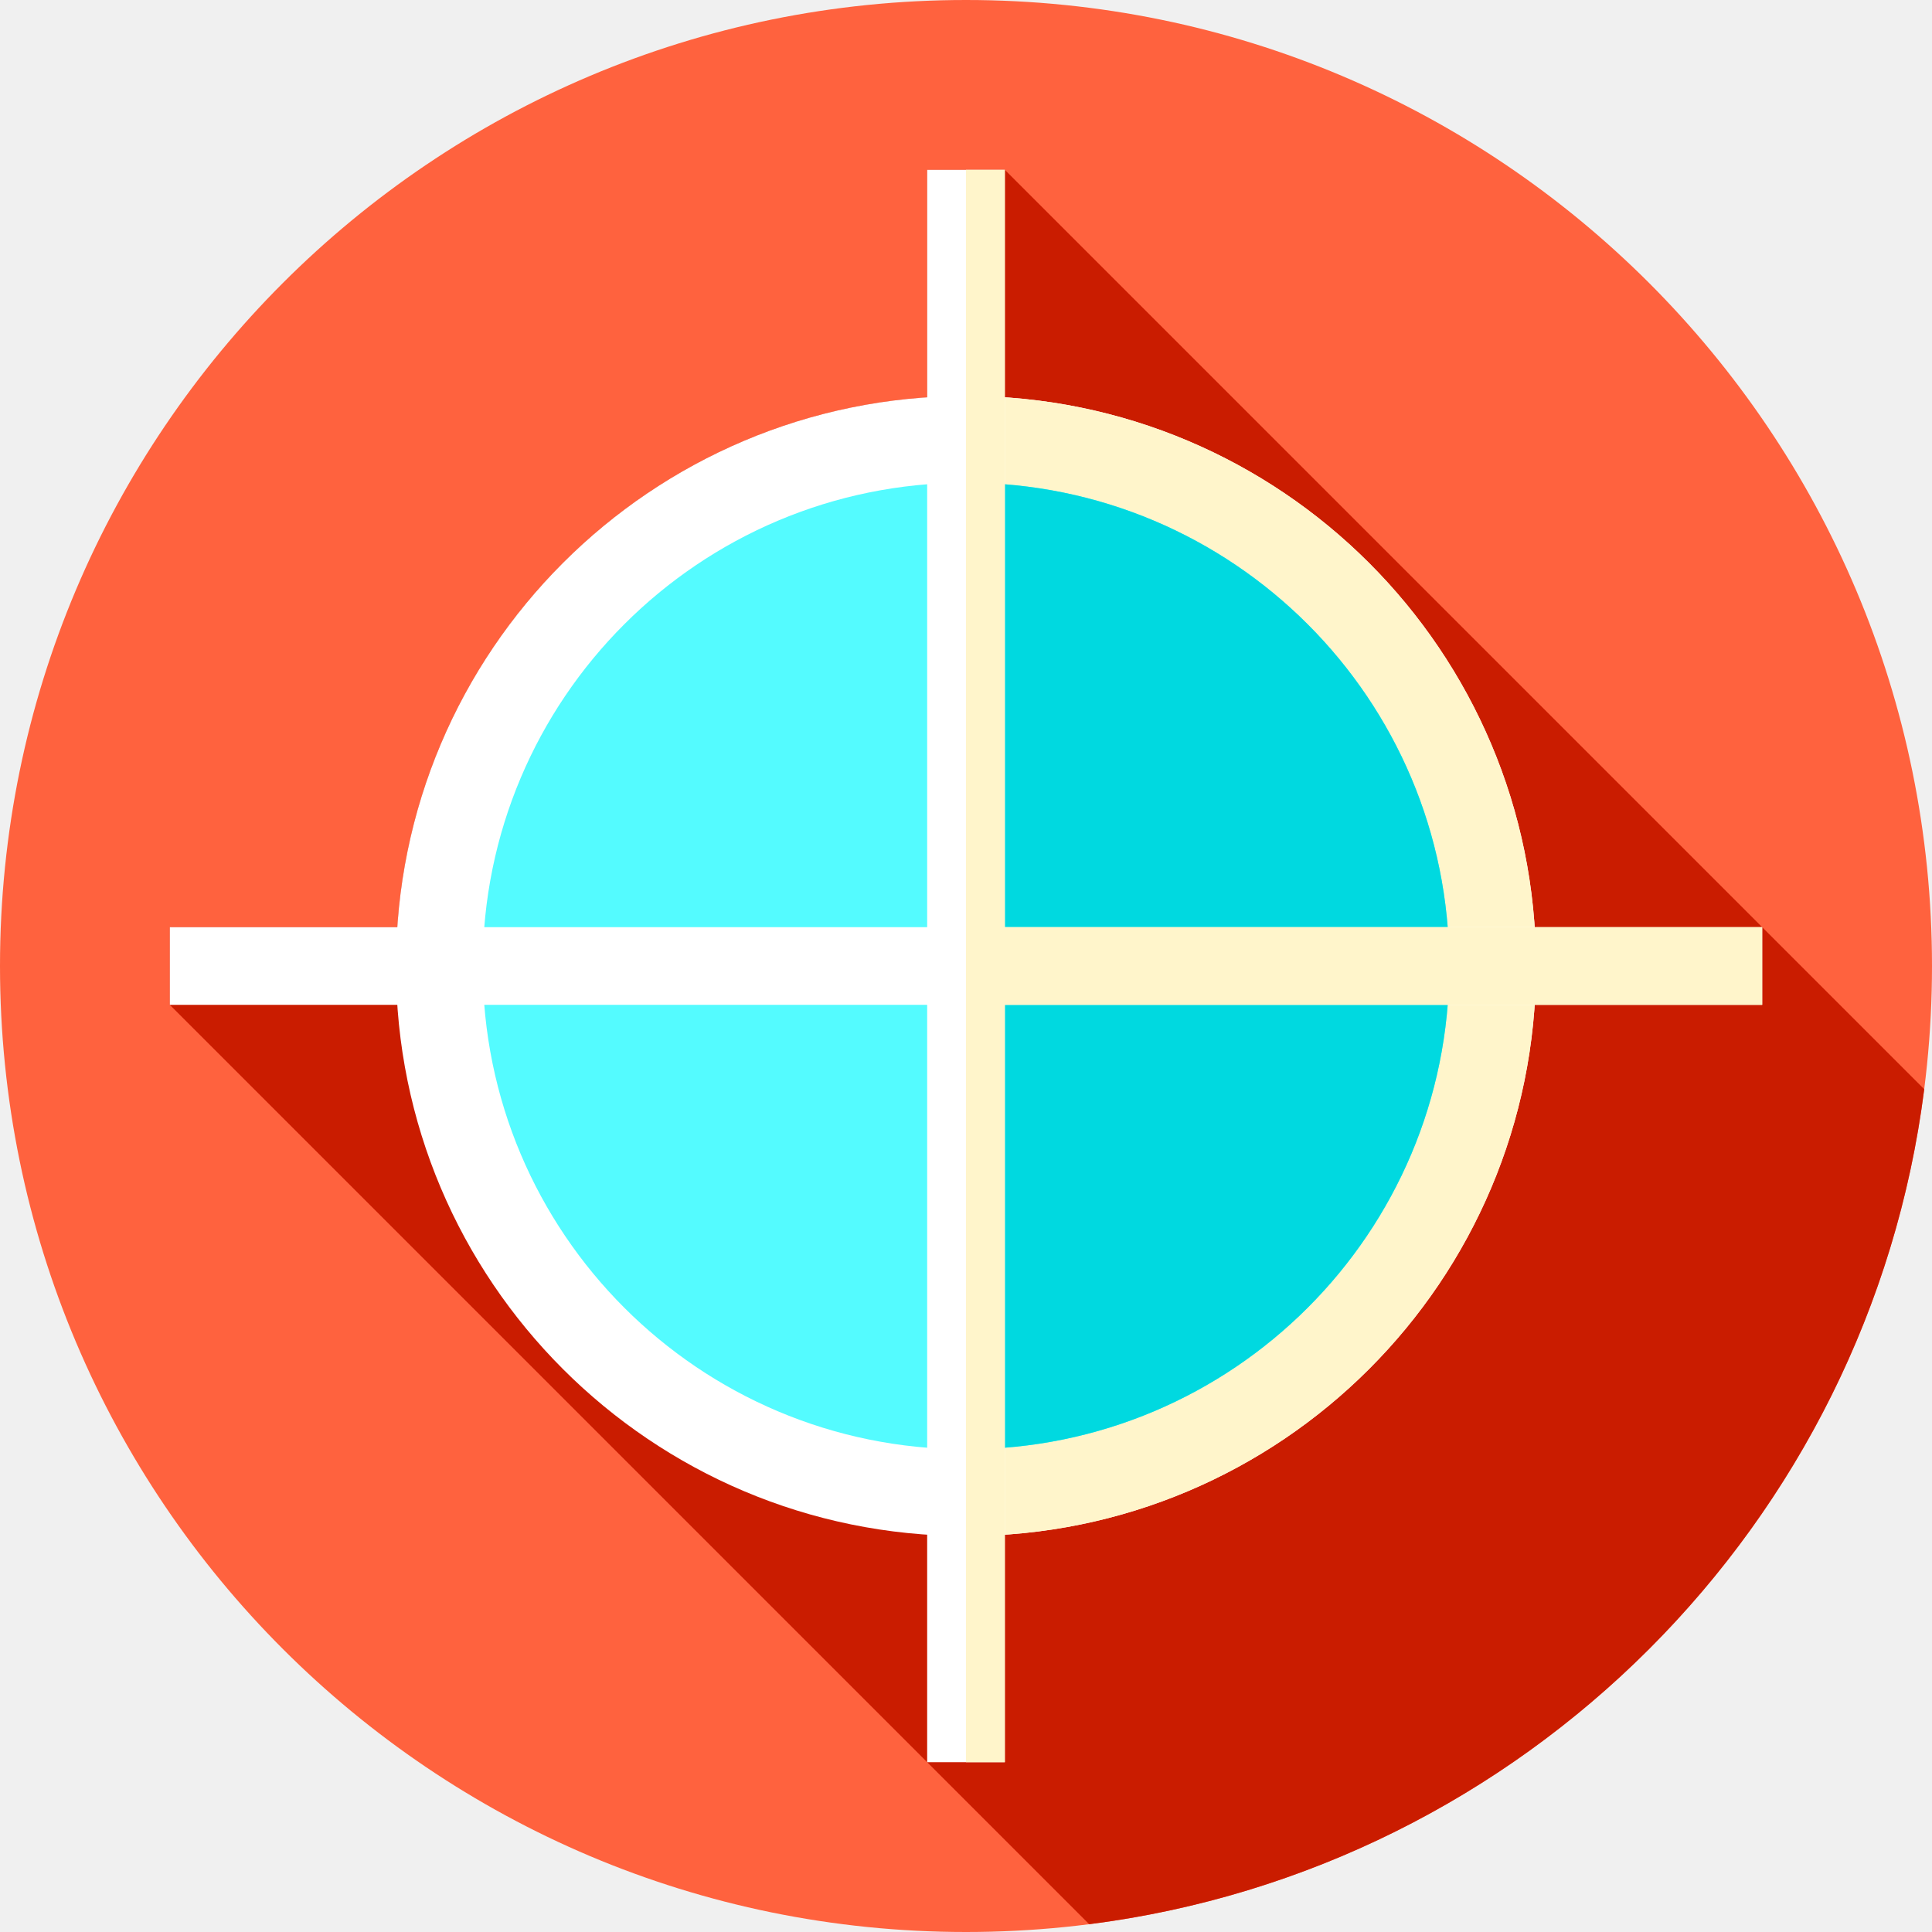
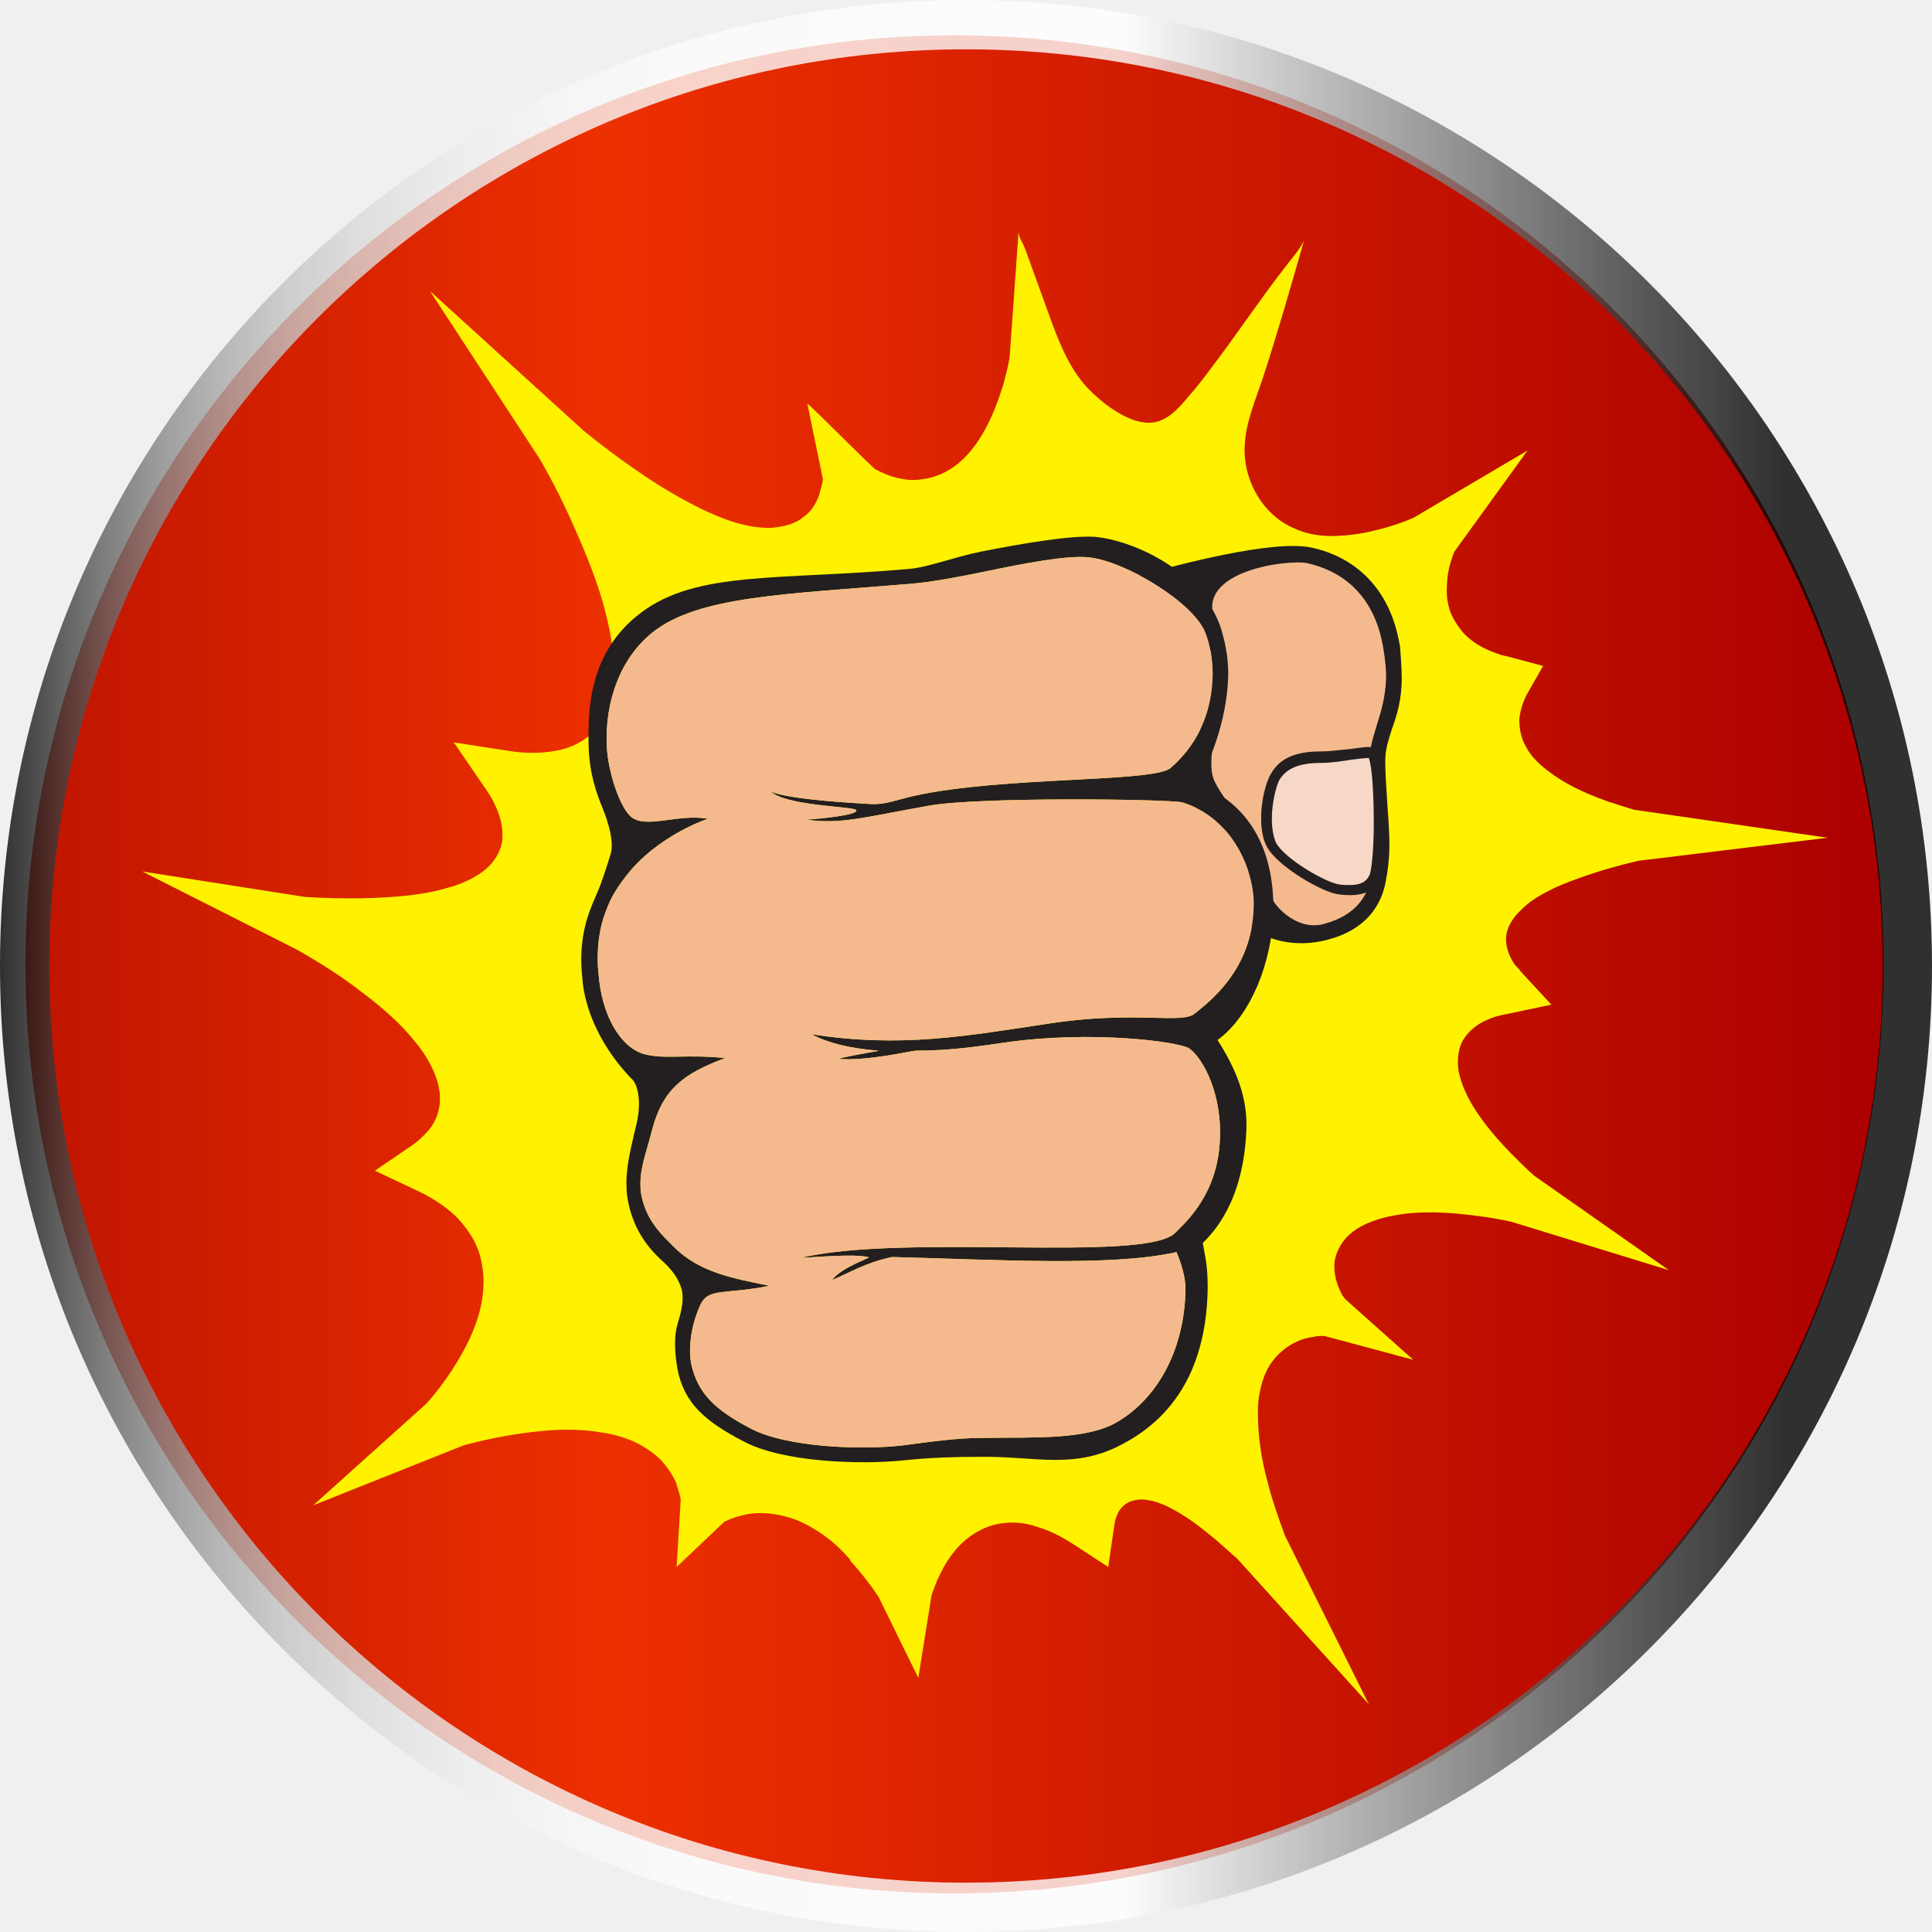
- <svg xmlns="http://www.w3.org/2000/svg" version="1.1" id="Capa_1" x="0px" y="0px" viewBox="0 0 512 512" style="enable-background:new 0 0 512 512;" xml:space="preserve">
-   <circle style="fill:#FF623E;" cx="256" cy="256" r="256" />
-   <path style="fill:#CA1C00;" d="M509.938,288.646L266.292,45h-20.583v60.299c-75.223,5.063-135.347,65.186-140.409,140.409H45v20.583  l243.646,243.646C403.925,495.265,495.265,403.925,509.938,288.646z" />
-   <circle style="fill:#FFFFFF;" cx="256" cy="256" r="151.06" />
-   <path style="fill:#FFF5CB;" d="M407.06,256c0,83.43-67.63,151.06-151.06,151.06V104.94C339.43,104.94,407.06,172.57,407.06,256z" />
-   <circle style="fill:#54FBFF;" cx="256" cy="256" r="128.07" />
-   <path style="fill:#00D9E0;" d="M384.07,256c0,70.73-57.34,128.07-128.07,128.07V127.93C326.73,127.93,384.07,185.27,384.07,256z" />
-   <polygon style="fill:#FFFFFF;" points="467,245.708 266.292,245.708 266.292,45 245.708,45 245.708,245.708 45,245.708 45,266.292   245.708,266.292 245.708,467 266.292,467 266.292,266.292 467,266.292 " />
-   <polygon style="fill:#FFF5CB;" points="467,245.71 467,266.29 266.29,266.29 266.29,467 256,467 256,45 266.29,45 266.29,245.71 " />
-   <g>
- </g>
-   <g>
- </g>
-   <g>
- </g>
-   <g>
- </g>
-   <g>
- </g>
-   <g>
- </g>
-   <g>
- </g>
-   <g>
- </g>
-   <g>
- </g>
-   <g>
- </g>
-   <g>
- </g>
-   <g>
- </g>
-   <g>
- </g>
-   <g>
- </g>
-   <g>
- </g>
+ <svg xmlns="http://www.w3.org/2000/svg" width="235" height="235" viewBox="0 0 235 235" fill="none">
+   <path d="M116.1 230.3C178.508 230.3 229.1 179.708 229.1 117.3C229.1 54.892 178.508 4.3 116.1 4.3C53.692 4.3 3.1 54.892 3.1 117.3C3.1 179.708 53.692 230.3 116.1 230.3Z" fill="url(#paint0_linear)" />
+   <path opacity="0.8" d="M117.5 232C180.737 232 232 180.737 232 117.5C232 54.263 180.737 3 117.5 3C54.263 3 3 54.263 3 117.5C3 180.737 54.263 232 117.5 232Z" stroke="url(#paint1_linear)" stroke-width="6" stroke-miterlimit="10" />
+   <path d="M171.9 63C169.8 63.9 167.9 64.4 166 64.8C164.4 65.1 163.1 65.2 161.9 65.2C160.3 65.2 158.8 64.9 157.5 64.3C153.6 62.7 151.2 58.4 151.4 54.3C151.5 51.4 152.7 48.7 153.6 46C155.4 40.5 157 34.9 158.6 29.3C158.1 30.3 157.4 31.1 156.7 32C153.4 36.2 150.5 40.6 147.3 44.8C146.4 46 145.5 47.2 144.5 48.3C143.5 49.5 142.3 50.9 140.7 51.3C138.1 52 134.8 49.6 133 47.9C130.5 45.6 129.2 42.6 128 39.4C126.9 36.4 125.8 33.3 124.7 30.3C124.5 29.7 123.8 28.7 123.9 28.1L122.8 43.5C122.6 44.7 122.3 45.8 122 46.9L121.9 47.2C121.1 49.7 120.2 51.8 119 53.6C117.4 56 115.5 57.5 113.2 58.1C112 58.4 110.7 58.5 109.5 58.2C108.3 58 107.3 57.5 106.5 57.1C106.1 56.9 98.6 49.3 98.2 49.1L100.1 58.3C100 59 99.8 59.6 99.6 60.3C99.2 61.4 98.6 62.3 97.7 62.9C96.8 63.7 95.3 64.1 93.8 64.2C90.7 64.3 87.6 63 85.3 61.9C82.9 60.7 80.4 59.3 77.4 57.2C75.2 55.7 73.1 54.1 71 52.4L52.3 35.4L65.7 55.9C67.3 58.7 68.6 61.3 69.7 63.8C71.4 67.6 72.7 70.9 73.5 73.9C74.6 78 74.9 81.2 74.5 84C74.2 85.9 73.5 87.5 72.5 88.6C71.5 89.9 69.9 90.8 68.2 91.2C66.4 91.6 64.5 91.7 62.3 91.4L55.2 90.3L59.1 96C59.6 96.7 60 97.4 60.3 98.1C61 99.6 61.2 101 61.1 102.2C60.9 103.7 60 105.1 58.6 106.1C57.2 107.1 55.6 107.7 54.4 108C52.8 108.5 51.3 108.7 49.9 108.9C46.2 109.3 42 109.4 37.1 109.1L17.3 106L36.1 115.5C38.9 117.1 41.6 118.8 43.9 120.6C46.7 122.7 48.8 124.6 50.4 126.6C51.5 127.9 52.2 129.1 52.7 130.2C53.3 131.5 53.6 132.9 53.5 134.1C53.4 135.3 53 136.4 52.2 137.4C51.6 138.1 50.9 138.8 50 139.4L45.6 142.4L50.9 144.9C52.8 145.8 54.4 146.9 55.7 148.2C56.6 149.2 57.4 150.3 57.9 151.4C58.4 152.5 58.7 153.8 58.8 155.3C58.9 157.7 58.4 160.1 57.1 162.9C55.9 165.4 54.2 168.1 51.9 170.7L38.1 183.1L56.4 175.8C59.4 175 62.1 174.5 64.6 174.2C67.8 173.8 70.5 173.8 72.9 174.2C74.5 174.4 75.8 174.8 77 175.3C78.3 175.9 79.5 176.7 80.4 177.6C81.2 178.5 81.9 179.5 82.3 180.5V180.6C82.5 181.2 82.7 181.8 82.8 182.4L82.3 190.6L88.1 185.1C88.9 184.7 89.8 184.4 90.8 184.2C92.8 183.8 95.5 184.2 97.6 185.2C99.7 186.2 101.7 187.7 103.4 189.7V189.8C104.1 190.6 104.9 191.5 105.7 192.6C106.1 193.1 106.5 193.7 106.9 194.3L111.7 204.1L113.3 194.1C113.7 192.8 114.2 191.7 114.8 190.6C116.1 188.3 117.7 186.8 119.7 185.9C120.8 185.4 122 185.2 123.2 185.2C124.2 185.2 125.3 185.4 126.4 185.8C127.7 186.2 128.9 186.8 130.2 187.6L134.8 190.6L135.5 185.8C135.5 185.6 135.6 185.4 135.6 185.1C135.7 184.7 135.9 184.2 136.1 183.8C136.5 183.2 137 182.8 137.6 182.6C138.2 182.4 138.9 182.3 139.8 182.5C140.5 182.6 141.2 182.9 141.7 183.1C144.1 184.2 146.1 185.8 147.9 187.3C148.7 188 149.6 188.8 150.5 189.6L166.5 207.3L156.3 186.8C155.5 184.6 154.7 182.4 154.2 180.3C153.3 177.1 153 174.2 153 171.7C153 170.1 153.3 168.8 153.7 167.6C154.2 166.2 155 165.1 156.1 164.2C157.1 163.4 158.3 162.8 159.8 162.6C160.2 162.5 160.6 162.5 161.1 162.5L171.9 165.4L163.6 158C163.5 157.8 163.4 157.7 163.3 157.6C162.6 156.3 162.3 155.2 162.3 154C162.3 152.7 163 151.2 164.1 150.2C165.3 149.1 166.7 148.6 168 148.2C170.5 147.5 173.4 147.3 177 147.6C179.2 147.8 181.5 148.1 183.8 148.6L203 154.5L186.6 143C185.7 142.2 184.9 141.4 184.2 140.7C182.5 139 180.4 136.7 178.9 134.1C178.4 133.2 177.7 131.8 177.4 130.2C177.2 128.8 177.4 127.3 178.1 126.3C178.7 125.4 179.6 124.6 180.8 124.1C181.6 123.7 182.4 123.5 183.5 123.3L188.7 122.2L185 118.2C184.8 117.9 184.5 117.6 184.3 117.4C183.5 116.3 183.1 115 183.2 113.9C183.3 112.8 184 111.6 185.1 110.6C185.9 109.8 186.9 109.1 188.3 108.4C189.6 107.7 191 107.2 192.1 106.8C194.3 106 196.7 105.3 199.3 104.7L222.3 101.9L198.8 98.5C197.7 98.2 196.6 97.8 195.6 97.5C192.5 96.4 190.1 95.2 188.2 93.7C187 92.8 186.1 91.8 185.6 90.8C185 89.8 184.8 88.6 184.8 87.5C184.9 86.5 185.2 85.5 185.7 84.5L187.7 81L183.2 79.8C183 79.8 182.9 79.7 182.7 79.7C181.2 79.2 179.6 78.6 178.1 77.1C177.4 76.3 176.8 75.4 176.4 74.4C176.1 73.5 175.9 72.4 176 71.3C176 70 176.3 68.6 176.9 67.1L185.8 54.8L171.9 63Z" fill="#FFF200" />
+   <path d="M139.5 70.7C139.7 70.7 154.2 66.4 159.2 67.5C163.5 68.4 168.1 71.4 169.2 78.8C170.3 86.2 167.6 88.3 167.5 92.3C167.4 96.3 168.6 101.9 167.5 107C166.6 111.2 163.3 112.5 161.2 113.1C157.3 114.2 154.2 113 152.8 111.8C151.4 110.6 147.6 106.3 146.9 101.6C146.2 97 145 93.5 147.4 86.1C148.9 81.6 139.8 81.7 139.8 81.7L139.5 70.7Z" fill="#F4BA8E" />
+   <path d="M170.5 82.5C170.5 85.2 169.9 87 169.3 88.7C168.9 90 168.5 91.1 168.5 92.5V92.7C168.5 94 168.6 95.4 168.7 97C168.8 98.8 169 100.7 169 102.7C169 104.5 168.8 106 168.5 107.5C167.4 112.6 163 113.9 161.5 114.3C157.4 115.4 154 114.2 152.3 112.9C150.7 111.6 146.8 107 146.1 102.2C146 101.6 145.9 101 145.8 100.4C145.5 98.4 145.1 96.6 145.2 94.4C145.2 91.9 145.7 89.3 146.7 86.3C146.9 85.6 146.8 85.1 146.4 84.7C145.1 83.4 141.3 83.1 140 83.2H139.1L138.6 70L139.4 69.8C142.9 68.8 154.8 65.6 159.5 66.6C162.9 67.3 168.9 69.9 170.3 78.7C170.4 80.1 170.5 81.3 170.5 82.5ZM166.6 92.6V92.4C166.6 90.8 167.1 89.5 167.5 88.1C168 86.5 168.5 84.9 168.6 82.5C168.6 81.4 168.5 80.3 168.3 79.1C167.2 71.8 162.6 69.3 159 68.5C156.7 68 144.3 69.5 148.2 76.3C148.2 76.3 145.9 81.4 147.6 83.1C148.2 83.7 148.6 84.5 148.6 85.4C148.6 85.8 148.5 86.2 148.4 86.6C147.5 89.4 147.1 92.8 147.5 94.4C148 96.4 151.5 99.6 149.7 100.7C149.2 101 147.8 101 147.9 101.7C148.6 106.1 154 105.8 154.3 108.2C154.5 109.9 157.6 113.3 161 112.4C163.1 111.8 165.9 110.6 166.7 107C167 105.7 167.1 104.2 167.2 102.6C167.2 100.7 167.1 98.9 166.9 97.1C166.7 95.4 166.6 93.9 166.6 92.6Z" fill="#231F20" />
+   <path d="M160.8 92.2C163.3 92.2 166.8 91.3 167.1 91.8C168.1 93.8 168 105.1 167.3 106.7C166.6 108.3 164.9 108.5 163.1 108.3C161.3 108.1 156 105 154.8 102.9C153.6 100.8 154.4 96.3 155.3 94.7C156.1 92.9 157.9 92.2 160.8 92.2Z" fill="#F7D7C6" />
+   <path d="M168.4 100.2C168.4 102.8 168.2 106 167.8 106.9C166.9 109 164.7 109 162.9 108.8C160.9 108.6 155.4 105.4 154.1 103C153.5 101.9 153.4 100.5 153.4 99.5C153.4 97.5 153.9 95.3 154.6 94.1C155.7 92.2 157.6 91.4 160.7 91.4C161.8 91.4 163.1 91.2 164.3 91.1C166.3 90.8 167.2 90.7 167.5 91.3C168.4 93 168.4 98.6 168.4 100.2ZM154.7 99.6C154.7 100.8 154.9 101.8 155.2 102.5C156.3 104.5 161.3 107.4 163 107.6C165.1 107.8 166.1 107.5 166.6 106.4C166.8 105.9 167.1 103.6 167.1 100.2C167.1 96.5 166.9 93.3 166.5 92.2C166.1 92.2 165.2 92.3 164.4 92.4C163.2 92.6 161.8 92.8 160.7 92.8C158.1 92.8 156.5 93.4 155.6 94.9C155.2 95.7 154.7 97.7 154.7 99.6Z" fill="#231F20" />
+   <path d="M119.3 67.1C115.9 67.8 112.9 69 110.6 69.2C94.7 70.6 84.8 69.4 78 74.5C71.6 79.3 71.5 86.3 71.6 90.8C71.7 94.2 72.6 96.6 73.3 98.3C73.5 98.8 74.8 102 74.3 103.8C73.9 105.1 73.3 107.1 72.6 108.7C72 110.1 70.7 112.7 70.7 116.7C70.7 117.7 70.8 118.7 70.9 119.7C71.6 125.1 75 129.4 77 131.4C77.3 131.7 78.2 133.5 77.4 136.8C76.9 139 76.2 141.5 76.2 143.8C76.2 144.4 76.2 145 76.3 145.6C76.9 149.4 78.8 151.8 80.6 153.4C81.9 154.6 82.6 155.7 82.9 156.8C83.3 158.2 82.7 160.1 82.4 161.1C81.8 163.2 82.3 165.8 82.4 166.5C83.2 170.7 85.8 172.9 90.4 175.3C95.2 177.9 104.9 178.2 110.2 177.6C113.2 177.3 116.1 177.2 119.3 177.2C126 177.1 130.9 178.9 137 175.4C144.2 171.4 146.8 164.4 146.9 156.6C146.9 153.9 146.6 152.9 146.3 151.2C147.6 149.9 151.2 146.2 151.6 137.6C151.8 133.4 150.3 130 148.1 126.5C152.1 123.6 154.8 117 154.9 110.6C154.9 106.4 154 98.6 145.7 95.3C146.9 93.1 149.3 87.9 149.4 82C149.4 79.9 149 77.9 148.4 76.1C146.1 69.7 138.3 65.8 133.2 65.3C130.2 65.1 124.4 66.1 119.3 67.1ZM132.5 67.8C136.9 68.3 145.1 73.2 146.6 76.9C147.2 78.4 147.5 80.2 147.5 82.1C147.4 89 143.5 92.4 142.4 93.4C140.4 95.2 122.1 94.4 111.2 96.8C109 97.3 107.7 97.9 105.9 97.8C104.3 97.7 96.2 97.3 93.8 96.3C95.6 98 103.6 98.1 104.1 98.5C104.6 98.9 102.2 99.4 98.1 99.7C102.3 100.3 105.1 99.4 113 98C119.1 96.9 142.2 97.2 143.8 97.6C150.1 99.5 152.6 106.2 152.5 110.1C152.4 117 148.4 120.9 145.3 123.3C143.7 124.6 138 122.9 127.6 124.5C117.6 126 109.6 127.5 98.7 125.8C100.8 126.9 103.3 127.5 106.8 127.8C107.3 127.8 104.3 128.2 101.9 128.8C105.5 129.1 110.9 127.8 111.4 127.8C115.9 127.8 119.4 127.2 122.3 126.8C132.8 125.3 143.3 126.7 144.6 127.5C145.9 128.3 148.5 132.2 148.4 138.1C148.3 145.1 144.3 148.6 142.9 150C139.1 153.6 109.9 150 97.4 153C99.7 152.9 103.6 152.5 105.6 152.9C106.1 153 102.5 154 101.2 155.7C103.4 154.8 105.2 153.6 108.5 152.9C121 153.2 135.2 154.1 143.1 152.3C143.1 152.3 144.2 154.7 144.2 156.8C144.1 163.9 141 169.9 136 172.9C132.2 175.2 125.7 174.8 119.5 174.9C116.3 174.9 113 175.4 109.9 175.8C105 176.4 95.6 176.1 91.2 173.7C87 171.5 84.9 169.5 84.1 166C83.6 163.6 84.3 160.6 85.2 158.7C86.2 156.6 88.1 157.5 93.6 156.4C89.2 155.5 85.2 154.8 82.1 151.8C80.5 150.2 78.6 148.5 78 145.3C77.9 144.8 77.9 144.4 77.9 143.9C77.9 141.8 78.8 139.6 79.3 137.5C80.6 132.5 83.1 130.6 88.2 128.7C83.4 128.2 80.8 128.9 78.3 128.2C75.8 127.5 73.5 124.2 72.9 119.4C72.8 118.5 72.7 117.6 72.7 116.7C72.7 113.2 73.5 111.2 74.2 109.6C74.9 108.1 76.4 106.1 77.6 104.9C79.9 102.6 83.2 100.6 86.1 99.6C82.5 98.9 78.3 101 76.6 99.2C75.3 97.9 73.9 93.7 73.8 90.6C73.6 85.2 75.5 80 79.4 76.9C85 72.5 95.3 72.3 110.9 71C113.3 70.8 116.5 70.2 119.9 69.5C124.7 68.5 129.9 67.5 132.5 67.8Z" fill="#231F20" />
+   <path d="M132.5 67.8C136.9 68.3 145.1 73.2 146.6 76.9C147.2 78.4 147.5 80.2 147.5 82.1C147.4 89 143.5 92.4 142.4 93.4C140.4 95.2 122.1 94.4 111.2 96.8C109 97.3 107.7 97.9 105.9 97.8C104.3 97.7 96.2 97.3 93.8 96.3C95.6 98 103.6 98.1 104.1 98.5C104.6 98.9 102.2 99.4 98.1 99.7C102.3 100.3 105.1 99.4 113 98C119.1 96.9 142.2 97.2 143.8 97.6C150.1 99.5 152.6 106.2 152.5 110.1C152.4 117 148.4 120.9 145.3 123.3C143.7 124.6 138 122.9 127.6 124.5C117.6 126 109.6 127.5 98.7 125.8C100.8 126.9 103.3 127.5 106.8 127.8C107.3 127.8 104.3 128.2 101.9 128.8C105.5 129.1 110.9 127.8 111.4 127.8C115.9 127.8 119.4 127.2 122.3 126.8C132.8 125.3 143.3 126.7 144.6 127.5C145.9 128.3 148.5 132.2 148.4 138.1C148.3 145.1 144.3 148.6 142.9 150C139.1 153.6 109.9 150 97.4 153C99.7 152.9 103.6 152.5 105.6 152.9C106.1 153 102.5 154 101.2 155.7C103.4 154.8 105.2 153.6 108.5 152.9C121 153.2 135.2 154.1 143.1 152.3C143.1 152.3 144.2 154.7 144.2 156.8C144.1 163.9 141 169.9 136 172.9C132.2 175.2 125.7 174.8 119.5 174.9C116.3 174.9 113 175.4 109.9 175.8C105 176.4 95.6 176.1 91.2 173.7C87 171.5 84.9 169.5 84.1 166C83.6 163.6 84.3 160.6 85.2 158.7C86.2 156.6 88.1 157.5 93.6 156.4C89.2 155.5 85.2 154.8 82.1 151.8C80.5 150.2 78.6 148.5 78 145.3C77.9 144.8 77.9 144.4 77.9 143.9C77.9 141.8 78.8 139.6 79.3 137.5C80.6 132.5 83.1 130.6 88.2 128.7C83.4 128.2 80.8 128.9 78.3 128.2C75.8 127.5 73.5 124.2 72.9 119.4C72.8 118.5 72.7 117.6 72.7 116.7C72.7 113.2 73.5 111.2 74.2 109.6C74.9 108.1 76.4 106.1 77.6 104.9C79.9 102.6 83.2 100.6 86.1 99.6C82.5 98.9 78.3 101 76.6 99.2C75.3 97.9 73.9 93.7 73.8 90.6C73.6 85.2 75.5 80 79.4 76.9C85 72.5 95.3 72.3 110.9 71C113.3 70.8 116.5 70.2 119.9 69.5C124.7 68.5 129.9 67.5 132.5 67.8Z" fill="#F4BA8E" />
+   <defs>
+     <linearGradient id="paint0_linear" x1="3.113" y1="117.25" x2="229.113" y2="117.25" gradientUnits="userSpaceOnUse">
+       <stop stop-color="#BF1400" />
+       <stop offset="0.313" stop-color="#ED3000" />
+       <stop offset="1" stop-color="#AB0000" />
+     </linearGradient>
+     <linearGradient id="paint1_linear" x1="1.77765e-07" y1="117.5" x2="235" y2="117.5" gradientUnits="userSpaceOnUse">
+       <stop />
+       <stop offset="0.004" stop-color="#090909" />
+       <stop offset="0.028" stop-color="#373737" />
+       <stop offset="0.054" stop-color="#626262" />
+       <stop offset="0.083" stop-color="#888888" />
+       <stop offset="0.114" stop-color="#A8A8A8" />
+       <stop offset="0.148" stop-color="#C4C4C4" />
+       <stop offset="0.186" stop-color="#DADADA" />
+       <stop offset="0.232" stop-color="#EBEBEB" />
+       <stop offset="0.287" stop-color="#F6F6F6" />
+       <stop offset="0.365" stop-color="#FDFDFD" />
+       <stop offset="0.582" stop-color="white" />
+       <stop offset="0.669" stop-color="#BBBBBB" />
+       <stop offset="0.846" stop-color="#363636" />
+       <stop offset="0.923" />
+     </linearGradient>
+   </defs>
</svg>
